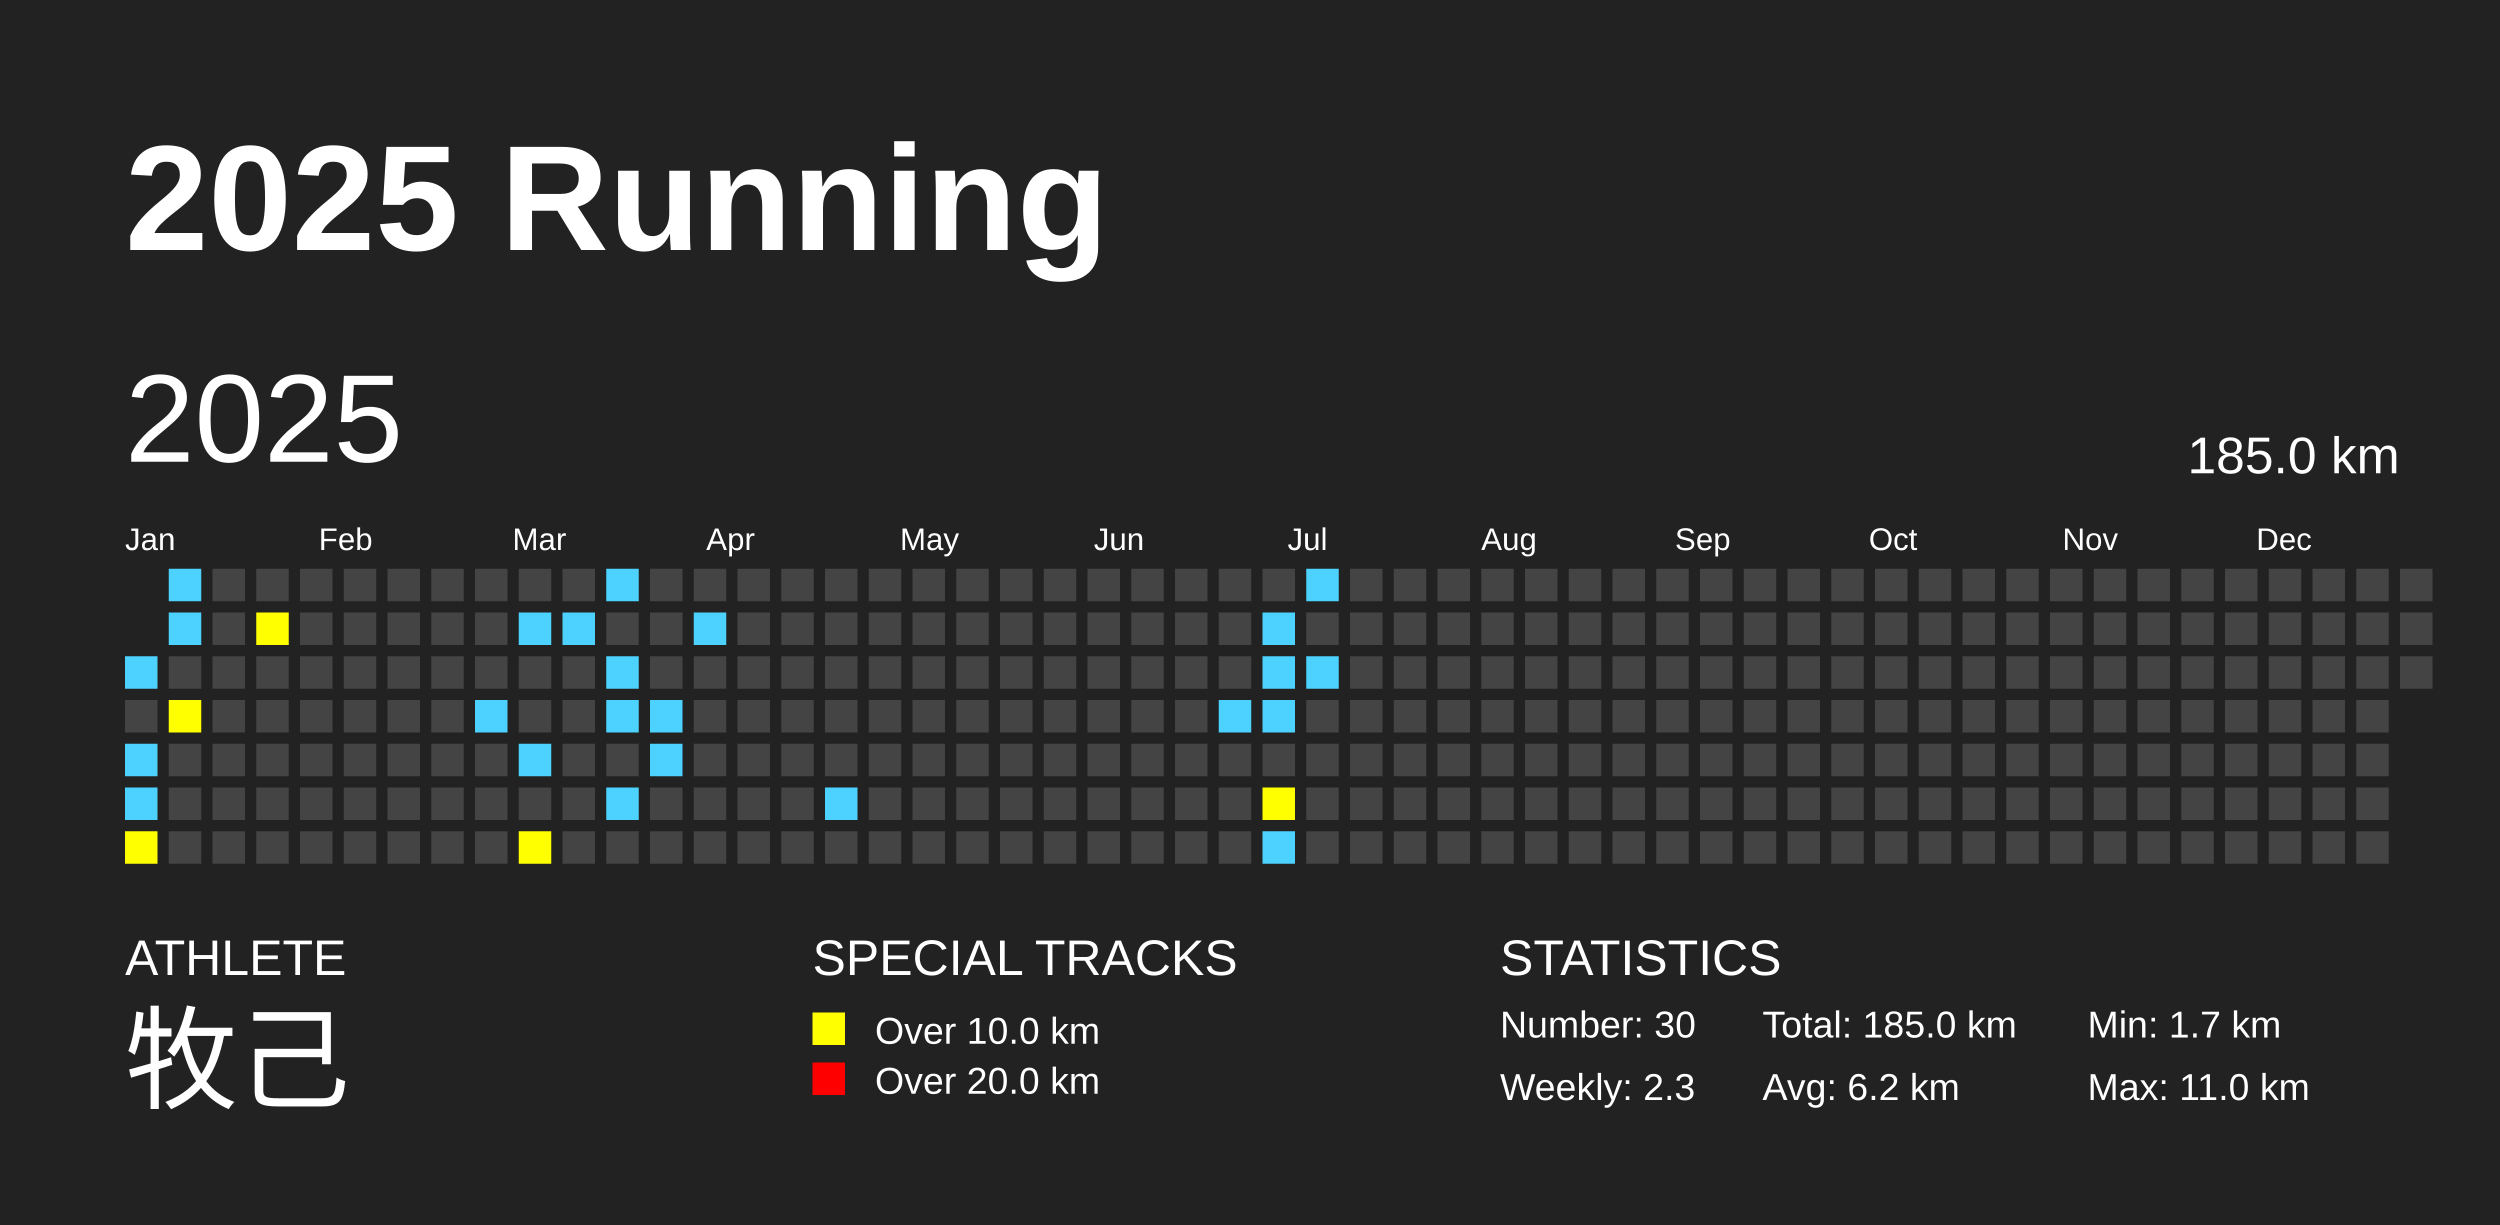
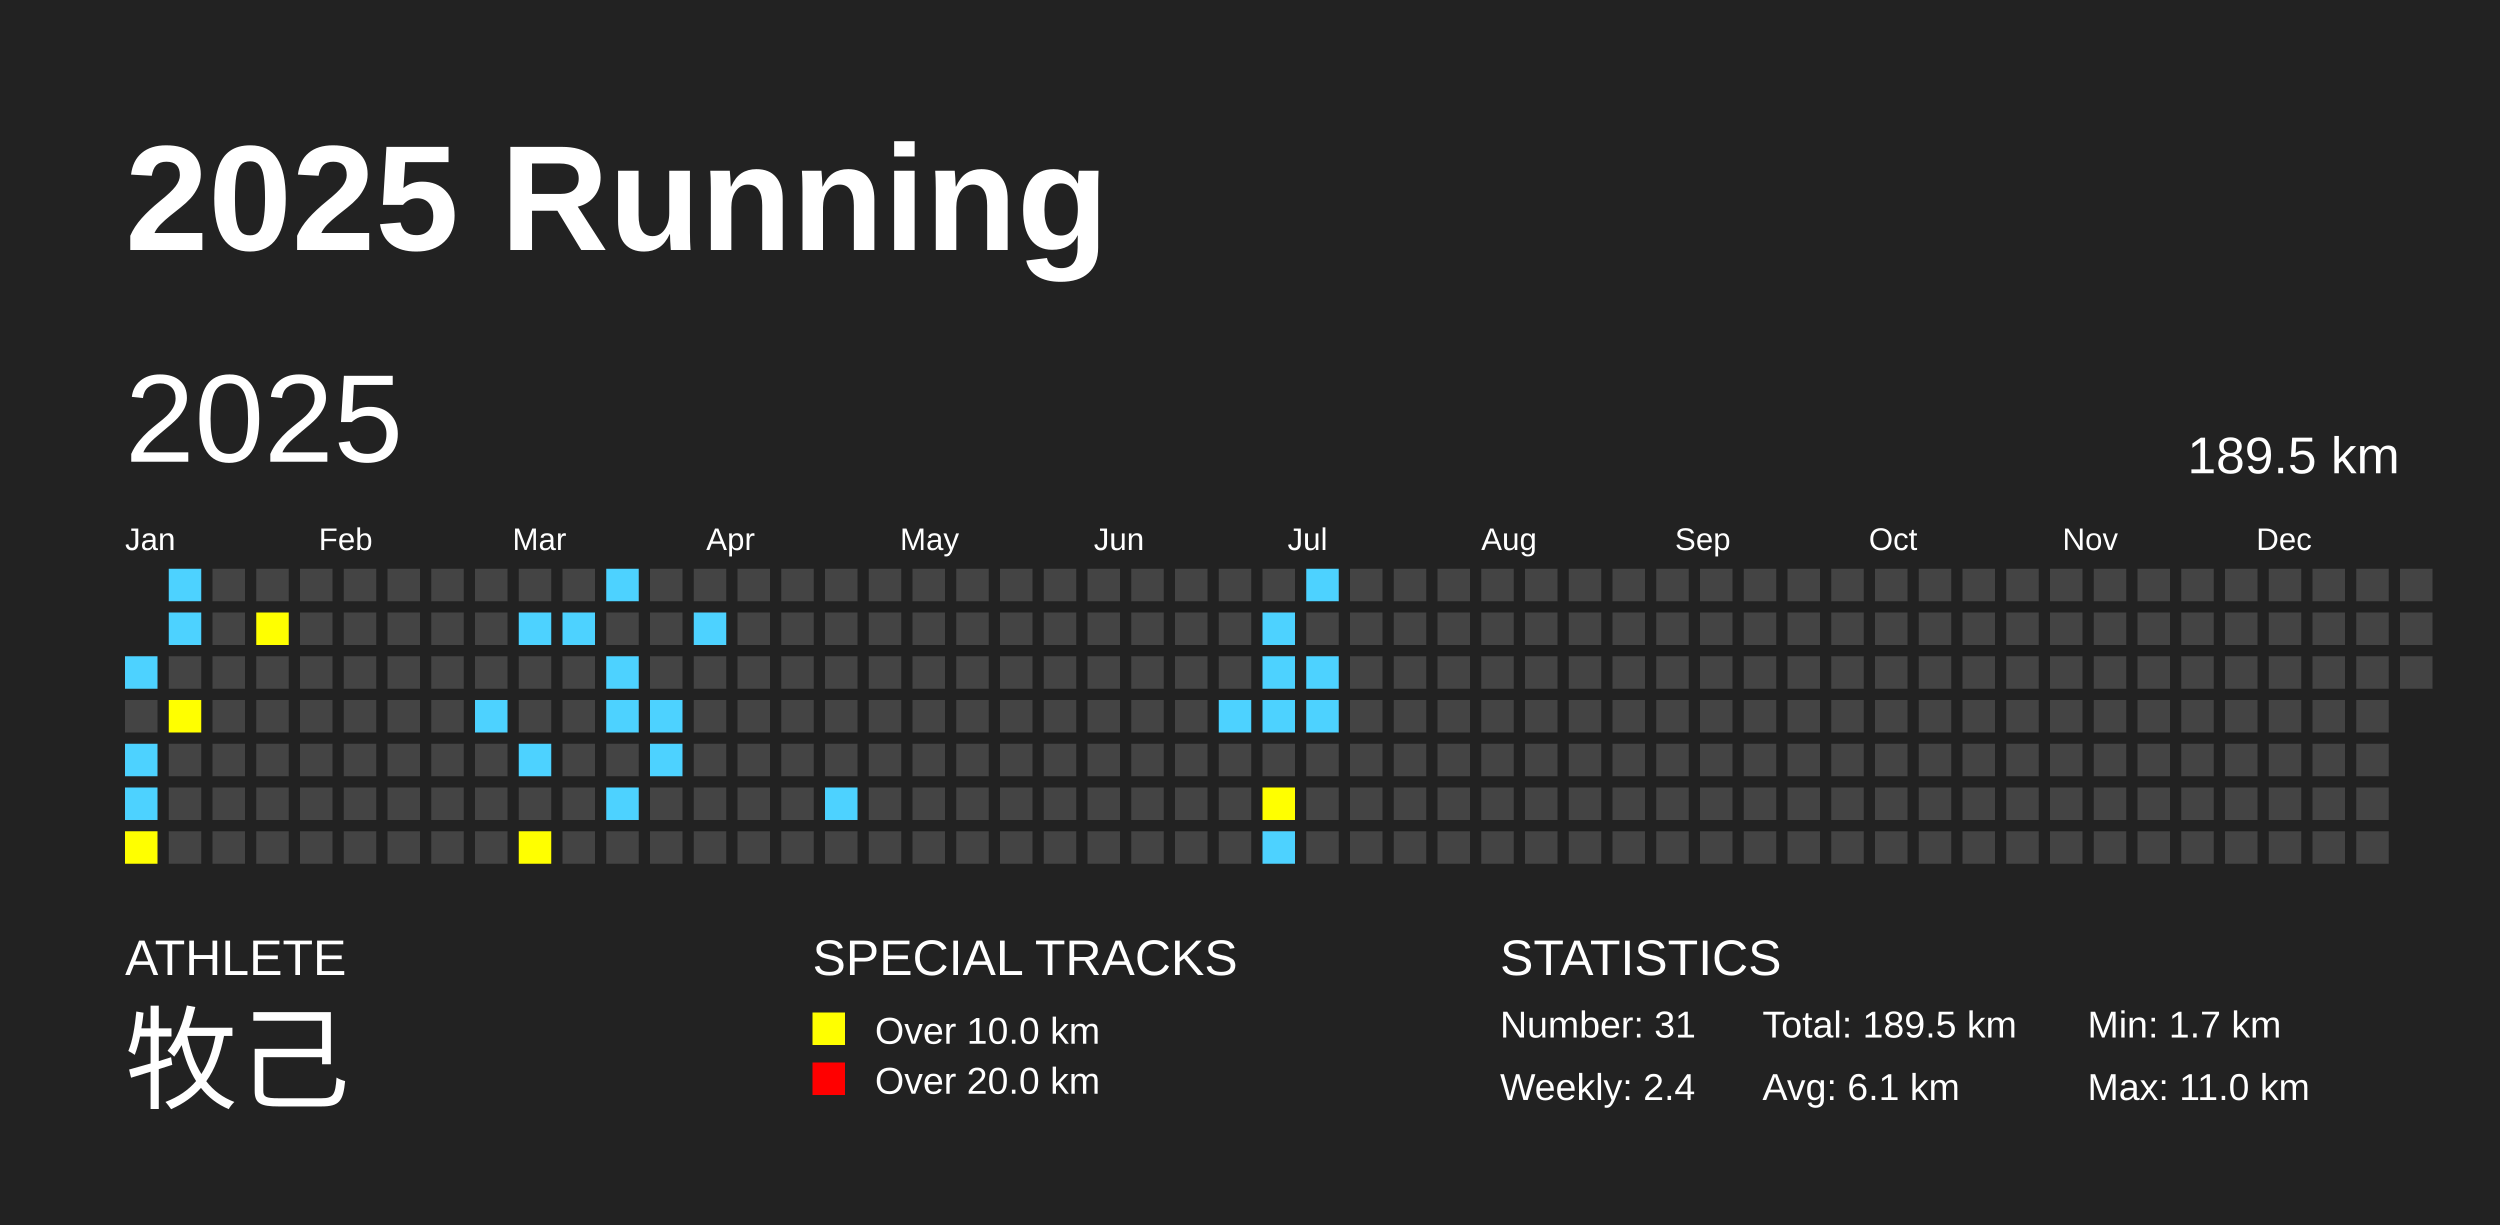
<svg xmlns="http://www.w3.org/2000/svg" baseProfile="full" height="98mm" version="1.1" viewBox="0,0,200,98" width="200mm">
  <defs />
  <rect fill="#222222" height="98" width="200" x="0" y="0" />
  <text fill="#FFFFFF" style="font-size:12px; font-family:Arial; font-weight:bold;" x="10" y="20">2025 Running</text>
  <text fill="#FFFFFF" style="font-size:4px; font-family:Arial" x="10" y="78">ATHLETE</text>
  <text fill="#FFFFFF" style="font-size:9px; font-family:Arial" x="10" y="88">牧己</text>
  <text fill="#FFFFFF" style="font-size:4px; font-family:Arial" x="65" y="78">SPECIAL TRACKS</text>
  <rect fill="yellow" height="2.6" width="2.6" x="65" y="81" />
  <text fill="#FFFFFF" style="font-size:3px; font-family:Arial" x="70" y="83.5">Over 10.0 km</text>
  <rect fill="red" height="2.6" width="2.6" x="65" y="85" />
  <text fill="#FFFFFF" style="font-size:3px; font-family:Arial" x="70" y="87.5">Over 20.0 km</text>
  <text fill="#FFFFFF" style="font-size:4px; font-family:Arial" x="120" y="78">STATISTICS</text>
-   <text fill="#FFFFFF" style="font-size:3px; font-family:Arial" x="120" y="83">Number: 30</text>
-   <text fill="#FFFFFF" style="font-size:3px; font-family:Arial" x="120" y="88">Weekly: 2.3</text>
-   <text fill="#FFFFFF" style="font-size:3px; font-family:Arial" x="141" y="83">Total: 185.0 km</text>
-   <text fill="#FFFFFF" style="font-size:3px; font-family:Arial" x="141" y="88">Avg: 6.2 km</text>
+   <text fill="#FFFFFF" style="font-size:3px; font-family:Arial" x="120" y="83">Number: 31</text>
+   <text fill="#FFFFFF" style="font-size:3px; font-family:Arial" x="120" y="88">Weekly: 2.4</text>
+   <text fill="#FFFFFF" style="font-size:3px; font-family:Arial" x="141" y="83">Total: 189.5 km</text>
+   <text fill="#FFFFFF" style="font-size:3px; font-family:Arial" x="141" y="88">Avg: 6.1 km</text>
  <text fill="#FFFFFF" style="font-size:3px; font-family:Arial" x="167" y="83">Min: 1.7 km</text>
  <text fill="#FFFFFF" style="font-size:3px; font-family:Arial" x="167" y="88">Max: 11.0 km</text>
  <text dominant-baseline="hanging" fill="#FFFFFF" style="font-size:10.0px; font-family:Arial;" x="10" y="30">2025</text>
-   <text dominant-baseline="hanging" fill="#FFFFFF" style="font-size:4.125px; font-family:Arial;" x="175" y="35">185.0 km</text>
+   <text dominant-baseline="hanging" fill="#FFFFFF" style="font-size:4.125px; font-family:Arial;" x="175" y="35">189.5 km</text>
  <text fill="#FFFFFF" style="font-size:2.5px; font-family:Arial" x="10.0" y="44">Jan</text>
  <text fill="#FFFFFF" style="font-size:2.5px; font-family:Arial" x="25.5" y="44">Feb</text>
  <text fill="#FFFFFF" style="font-size:2.5px; font-family:Arial" x="41.0" y="44">Mar</text>
  <text fill="#FFFFFF" style="font-size:2.5px; font-family:Arial" x="56.5" y="44">Apr</text>
  <text fill="#FFFFFF" style="font-size:2.5px; font-family:Arial" x="72.0" y="44">May</text>
  <text fill="#FFFFFF" style="font-size:2.5px; font-family:Arial" x="87.5" y="44">Jun</text>
  <text fill="#FFFFFF" style="font-size:2.5px; font-family:Arial" x="103.0" y="44">Jul</text>
  <text fill="#FFFFFF" style="font-size:2.5px; font-family:Arial" x="118.5" y="44">Aug</text>
  <text fill="#FFFFFF" style="font-size:2.5px; font-family:Arial" x="134.0" y="44">Sep</text>
  <text fill="#FFFFFF" style="font-size:2.5px; font-family:Arial" x="149.5" y="44">Oct</text>
  <text fill="#FFFFFF" style="font-size:2.5px; font-family:Arial" x="165.0" y="44">Nov</text>
  <text fill="#FFFFFF" style="font-size:2.5px; font-family:Arial" x="180.5" y="44">Dec</text>
  <rect fill="#4DD2FF" height="2.6" width="2.6" x="10.0" y="52.5" />
  <rect fill="#444444" height="2.6" width="2.6" x="10.0" y="56.0" />
  <rect fill="#4DD2FF" height="2.6" width="2.6" x="10.0" y="59.5" />
  <rect fill="#4DD2FF" height="2.6" width="2.6" x="10.0" y="63.0" />
  <rect fill="yellow" height="2.6" width="2.6" x="10.0" y="66.5" />
  <rect fill="#4DD2FF" height="2.6" width="2.6" x="13.5" y="45.5" />
  <rect fill="#4DD2FF" height="2.6" width="2.6" x="13.5" y="49.0" />
  <rect fill="#444444" height="2.6" width="2.6" x="13.5" y="52.5" />
  <rect fill="yellow" height="2.6" width="2.6" x="13.5" y="56.0" />
  <rect fill="#444444" height="2.6" width="2.6" x="13.5" y="59.5" />
  <rect fill="#444444" height="2.6" width="2.6" x="13.5" y="63.0" />
  <rect fill="#444444" height="2.6" width="2.6" x="13.5" y="66.5" />
  <rect fill="#444444" height="2.6" width="2.6" x="17.0" y="45.5" />
  <rect fill="#444444" height="2.6" width="2.6" x="17.0" y="49.0" />
  <rect fill="#444444" height="2.6" width="2.6" x="17.0" y="52.5" />
  <rect fill="#444444" height="2.6" width="2.6" x="17.0" y="56.0" />
  <rect fill="#444444" height="2.6" width="2.6" x="17.0" y="59.5" />
  <rect fill="#444444" height="2.6" width="2.6" x="17.0" y="63.0" />
  <rect fill="#444444" height="2.6" width="2.6" x="17.0" y="66.5" />
  <rect fill="#444444" height="2.6" width="2.6" x="20.5" y="45.5" />
  <rect fill="yellow" height="2.6" width="2.6" x="20.5" y="49.0" />
  <rect fill="#444444" height="2.6" width="2.6" x="20.5" y="52.5" />
  <rect fill="#444444" height="2.6" width="2.6" x="20.5" y="56.0" />
  <rect fill="#444444" height="2.6" width="2.6" x="20.5" y="59.5" />
  <rect fill="#444444" height="2.6" width="2.6" x="20.5" y="63.0" />
  <rect fill="#444444" height="2.6" width="2.6" x="20.5" y="66.5" />
  <rect fill="#444444" height="2.6" width="2.6" x="24.0" y="45.5" />
  <rect fill="#444444" height="2.6" width="2.6" x="24.0" y="49.0" />
  <rect fill="#444444" height="2.6" width="2.6" x="24.0" y="52.5" />
  <rect fill="#444444" height="2.6" width="2.6" x="24.0" y="56.0" />
  <rect fill="#444444" height="2.6" width="2.6" x="24.0" y="59.5" />
  <rect fill="#444444" height="2.6" width="2.6" x="24.0" y="63.0" />
  <rect fill="#444444" height="2.6" width="2.6" x="24.0" y="66.5" />
  <rect fill="#444444" height="2.6" width="2.6" x="27.5" y="45.5" />
  <rect fill="#444444" height="2.6" width="2.6" x="27.5" y="49.0" />
  <rect fill="#444444" height="2.6" width="2.6" x="27.5" y="52.5" />
  <rect fill="#444444" height="2.6" width="2.6" x="27.5" y="56.0" />
  <rect fill="#444444" height="2.6" width="2.6" x="27.5" y="59.5" />
  <rect fill="#444444" height="2.6" width="2.6" x="27.5" y="63.0" />
  <rect fill="#444444" height="2.6" width="2.6" x="27.5" y="66.5" />
  <rect fill="#444444" height="2.6" width="2.6" x="31.0" y="45.5" />
  <rect fill="#444444" height="2.6" width="2.6" x="31.0" y="49.0" />
  <rect fill="#444444" height="2.6" width="2.6" x="31.0" y="52.5" />
  <rect fill="#444444" height="2.6" width="2.6" x="31.0" y="56.0" />
  <rect fill="#444444" height="2.6" width="2.6" x="31.0" y="59.5" />
  <rect fill="#444444" height="2.6" width="2.6" x="31.0" y="63.0" />
  <rect fill="#444444" height="2.6" width="2.6" x="31.0" y="66.5" />
  <rect fill="#444444" height="2.6" width="2.6" x="34.5" y="45.5" />
  <rect fill="#444444" height="2.6" width="2.6" x="34.5" y="49.0" />
  <rect fill="#444444" height="2.6" width="2.6" x="34.5" y="52.5" />
  <rect fill="#444444" height="2.6" width="2.6" x="34.5" y="56.0" />
  <rect fill="#444444" height="2.6" width="2.6" x="34.5" y="59.5" />
  <rect fill="#444444" height="2.6" width="2.6" x="34.5" y="63.0" />
  <rect fill="#444444" height="2.6" width="2.6" x="34.5" y="66.5" />
  <rect fill="#444444" height="2.6" width="2.6" x="38.0" y="45.5" />
  <rect fill="#444444" height="2.6" width="2.6" x="38.0" y="49.0" />
  <rect fill="#444444" height="2.6" width="2.6" x="38.0" y="52.5" />
  <rect fill="#4DD2FF" height="2.6" width="2.6" x="38.0" y="56.0" />
  <rect fill="#444444" height="2.6" width="2.6" x="38.0" y="59.5" />
  <rect fill="#444444" height="2.6" width="2.6" x="38.0" y="63.0" />
  <rect fill="#444444" height="2.6" width="2.6" x="38.0" y="66.5" />
  <rect fill="#444444" height="2.6" width="2.6" x="41.5" y="45.5" />
  <rect fill="#4DD2FF" height="2.6" width="2.6" x="41.5" y="49.0" />
  <rect fill="#444444" height="2.6" width="2.6" x="41.5" y="52.5" />
  <rect fill="#444444" height="2.6" width="2.6" x="41.5" y="56.0" />
  <rect fill="#4DD2FF" height="2.6" width="2.6" x="41.5" y="59.5" />
  <rect fill="#444444" height="2.6" width="2.6" x="41.5" y="63.0" />
  <rect fill="yellow" height="2.6" width="2.6" x="41.5" y="66.5" />
  <rect fill="#444444" height="2.6" width="2.6" x="45.0" y="45.5" />
  <rect fill="#4DD2FF" height="2.6" width="2.6" x="45.0" y="49.0" />
  <rect fill="#444444" height="2.6" width="2.6" x="45.0" y="52.5" />
  <rect fill="#444444" height="2.6" width="2.6" x="45.0" y="56.0" />
  <rect fill="#444444" height="2.6" width="2.6" x="45.0" y="59.5" />
  <rect fill="#444444" height="2.6" width="2.6" x="45.0" y="63.0" />
  <rect fill="#444444" height="2.6" width="2.6" x="45.0" y="66.5" />
  <rect fill="#4DD2FF" height="2.6" width="2.6" x="48.5" y="45.5" />
  <rect fill="#444444" height="2.6" width="2.6" x="48.5" y="49.0" />
  <rect fill="#4DD2FF" height="2.6" width="2.6" x="48.5" y="52.5" />
  <rect fill="#4DD2FF" height="2.6" width="2.6" x="48.5" y="56.0" />
  <rect fill="#444444" height="2.6" width="2.6" x="48.5" y="59.5" />
  <rect fill="#4DD2FF" height="2.6" width="2.6" x="48.5" y="63.0" />
  <rect fill="#444444" height="2.6" width="2.6" x="48.5" y="66.5" />
  <rect fill="#444444" height="2.6" width="2.6" x="52.0" y="45.5" />
  <rect fill="#444444" height="2.6" width="2.6" x="52.0" y="49.0" />
  <rect fill="#444444" height="2.6" width="2.6" x="52.0" y="52.5" />
  <rect fill="#4DD2FF" height="2.6" width="2.6" x="52.0" y="56.0" />
  <rect fill="#4DD2FF" height="2.6" width="2.6" x="52.0" y="59.5" />
  <rect fill="#444444" height="2.6" width="2.6" x="52.0" y="63.0" />
  <rect fill="#444444" height="2.6" width="2.6" x="52.0" y="66.5" />
  <rect fill="#444444" height="2.6" width="2.6" x="55.5" y="45.5" />
  <rect fill="#4DD2FF" height="2.6" width="2.6" x="55.5" y="49.0" />
  <rect fill="#444444" height="2.6" width="2.6" x="55.5" y="52.5" />
  <rect fill="#444444" height="2.6" width="2.6" x="55.5" y="56.0" />
  <rect fill="#444444" height="2.6" width="2.6" x="55.5" y="59.5" />
  <rect fill="#444444" height="2.6" width="2.6" x="55.5" y="63.0" />
  <rect fill="#444444" height="2.6" width="2.6" x="55.5" y="66.5" />
  <rect fill="#444444" height="2.6" width="2.6" x="59.0" y="45.5" />
  <rect fill="#444444" height="2.6" width="2.6" x="59.0" y="49.0" />
  <rect fill="#444444" height="2.6" width="2.6" x="59.0" y="52.5" />
  <rect fill="#444444" height="2.6" width="2.6" x="59.0" y="56.0" />
  <rect fill="#444444" height="2.6" width="2.6" x="59.0" y="59.5" />
  <rect fill="#444444" height="2.6" width="2.6" x="59.0" y="63.0" />
  <rect fill="#444444" height="2.6" width="2.6" x="59.0" y="66.5" />
  <rect fill="#444444" height="2.6" width="2.6" x="62.5" y="45.5" />
  <rect fill="#444444" height="2.6" width="2.6" x="62.5" y="49.0" />
  <rect fill="#444444" height="2.6" width="2.6" x="62.5" y="52.5" />
  <rect fill="#444444" height="2.6" width="2.6" x="62.5" y="56.0" />
  <rect fill="#444444" height="2.6" width="2.6" x="62.5" y="59.5" />
  <rect fill="#444444" height="2.6" width="2.6" x="62.5" y="63.0" />
  <rect fill="#444444" height="2.6" width="2.6" x="62.5" y="66.5" />
  <rect fill="#444444" height="2.6" width="2.6" x="66.0" y="45.5" />
  <rect fill="#444444" height="2.6" width="2.6" x="66.0" y="49.0" />
  <rect fill="#444444" height="2.6" width="2.6" x="66.0" y="52.5" />
  <rect fill="#444444" height="2.6" width="2.6" x="66.0" y="56.0" />
  <rect fill="#444444" height="2.6" width="2.6" x="66.0" y="59.5" />
  <rect fill="#4DD2FF" height="2.6" width="2.6" x="66.0" y="63.0" />
  <rect fill="#444444" height="2.6" width="2.6" x="66.0" y="66.5" />
  <rect fill="#444444" height="2.6" width="2.6" x="69.5" y="45.5" />
  <rect fill="#444444" height="2.6" width="2.6" x="69.5" y="49.0" />
  <rect fill="#444444" height="2.6" width="2.6" x="69.5" y="52.5" />
  <rect fill="#444444" height="2.6" width="2.6" x="69.5" y="56.0" />
  <rect fill="#444444" height="2.6" width="2.6" x="69.5" y="59.5" />
  <rect fill="#444444" height="2.6" width="2.6" x="69.5" y="63.0" />
  <rect fill="#444444" height="2.6" width="2.6" x="69.5" y="66.5" />
  <rect fill="#444444" height="2.6" width="2.6" x="73.0" y="45.5" />
  <rect fill="#444444" height="2.6" width="2.6" x="73.0" y="49.0" />
  <rect fill="#444444" height="2.6" width="2.6" x="73.0" y="52.5" />
  <rect fill="#444444" height="2.6" width="2.6" x="73.0" y="56.0" />
  <rect fill="#444444" height="2.6" width="2.6" x="73.0" y="59.5" />
  <rect fill="#444444" height="2.6" width="2.6" x="73.0" y="63.0" />
  <rect fill="#444444" height="2.6" width="2.6" x="73.0" y="66.5" />
  <rect fill="#444444" height="2.6" width="2.6" x="76.5" y="45.5" />
  <rect fill="#444444" height="2.6" width="2.6" x="76.5" y="49.0" />
  <rect fill="#444444" height="2.6" width="2.6" x="76.5" y="52.5" />
  <rect fill="#444444" height="2.6" width="2.6" x="76.5" y="56.0" />
  <rect fill="#444444" height="2.6" width="2.6" x="76.5" y="59.5" />
  <rect fill="#444444" height="2.6" width="2.6" x="76.5" y="63.0" />
  <rect fill="#444444" height="2.6" width="2.6" x="76.5" y="66.5" />
  <rect fill="#444444" height="2.6" width="2.6" x="80.0" y="45.5" />
  <rect fill="#444444" height="2.6" width="2.6" x="80.0" y="49.0" />
  <rect fill="#444444" height="2.6" width="2.6" x="80.0" y="52.5" />
  <rect fill="#444444" height="2.6" width="2.6" x="80.0" y="56.0" />
  <rect fill="#444444" height="2.6" width="2.6" x="80.0" y="59.5" />
  <rect fill="#444444" height="2.6" width="2.6" x="80.0" y="63.0" />
  <rect fill="#444444" height="2.6" width="2.6" x="80.0" y="66.5" />
  <rect fill="#444444" height="2.6" width="2.6" x="83.5" y="45.5" />
  <rect fill="#444444" height="2.6" width="2.6" x="83.5" y="49.0" />
  <rect fill="#444444" height="2.6" width="2.6" x="83.5" y="52.5" />
  <rect fill="#444444" height="2.6" width="2.6" x="83.5" y="56.0" />
  <rect fill="#444444" height="2.6" width="2.6" x="83.5" y="59.5" />
  <rect fill="#444444" height="2.6" width="2.6" x="83.5" y="63.0" />
  <rect fill="#444444" height="2.6" width="2.6" x="83.5" y="66.5" />
  <rect fill="#444444" height="2.6" width="2.6" x="87.0" y="45.5" />
  <rect fill="#444444" height="2.6" width="2.6" x="87.0" y="49.0" />
  <rect fill="#444444" height="2.6" width="2.6" x="87.0" y="52.5" />
  <rect fill="#444444" height="2.6" width="2.6" x="87.0" y="56.0" />
  <rect fill="#444444" height="2.6" width="2.6" x="87.0" y="59.5" />
  <rect fill="#444444" height="2.6" width="2.6" x="87.0" y="63.0" />
  <rect fill="#444444" height="2.6" width="2.6" x="87.0" y="66.5" />
  <rect fill="#444444" height="2.6" width="2.6" x="90.5" y="45.5" />
  <rect fill="#444444" height="2.6" width="2.6" x="90.5" y="49.0" />
  <rect fill="#444444" height="2.6" width="2.6" x="90.5" y="52.5" />
  <rect fill="#444444" height="2.6" width="2.6" x="90.5" y="56.0" />
  <rect fill="#444444" height="2.6" width="2.6" x="90.5" y="59.5" />
  <rect fill="#444444" height="2.6" width="2.6" x="90.5" y="63.0" />
  <rect fill="#444444" height="2.6" width="2.6" x="90.5" y="66.5" />
  <rect fill="#444444" height="2.6" width="2.6" x="94.0" y="45.5" />
  <rect fill="#444444" height="2.6" width="2.6" x="94.0" y="49.0" />
  <rect fill="#444444" height="2.6" width="2.6" x="94.0" y="52.5" />
  <rect fill="#444444" height="2.6" width="2.6" x="94.0" y="56.0" />
  <rect fill="#444444" height="2.6" width="2.6" x="94.0" y="59.5" />
  <rect fill="#444444" height="2.6" width="2.6" x="94.0" y="63.0" />
  <rect fill="#444444" height="2.6" width="2.6" x="94.0" y="66.5" />
  <rect fill="#444444" height="2.6" width="2.6" x="97.5" y="45.5" />
  <rect fill="#444444" height="2.6" width="2.6" x="97.5" y="49.0" />
  <rect fill="#444444" height="2.6" width="2.6" x="97.5" y="52.5" />
  <rect fill="#4DD2FF" height="2.6" width="2.6" x="97.5" y="56.0" />
  <rect fill="#444444" height="2.6" width="2.6" x="97.5" y="59.5" />
  <rect fill="#444444" height="2.6" width="2.6" x="97.5" y="63.0" />
  <rect fill="#444444" height="2.6" width="2.6" x="97.5" y="66.5" />
  <rect fill="#444444" height="2.6" width="2.6" x="101.0" y="45.5" />
  <rect fill="#4DD2FF" height="2.6" width="2.6" x="101.0" y="49.0" />
  <rect fill="#4DD2FF" height="2.6" width="2.6" x="101.0" y="52.5" />
  <rect fill="#4DD2FF" height="2.6" width="2.6" x="101.0" y="56.0" />
  <rect fill="#444444" height="2.6" width="2.6" x="101.0" y="59.5" />
  <rect fill="yellow" height="2.6" width="2.6" x="101.0" y="63.0" />
  <rect fill="#4DD2FF" height="2.6" width="2.6" x="101.0" y="66.5" />
  <rect fill="#4DD2FF" height="2.6" width="2.6" x="104.5" y="45.5" />
  <rect fill="#444444" height="2.6" width="2.6" x="104.5" y="49.0" />
  <rect fill="#4DD2FF" height="2.6" width="2.6" x="104.5" y="52.5" />
-   <rect fill="#444444" height="2.6" width="2.6" x="104.5" y="56.0" />
+   <rect fill="#4DD2FF" height="2.6" width="2.6" x="104.5" y="56.0" />
  <rect fill="#444444" height="2.6" width="2.6" x="104.5" y="59.5" />
  <rect fill="#444444" height="2.6" width="2.6" x="104.5" y="63.0" />
  <rect fill="#444444" height="2.6" width="2.6" x="104.5" y="66.5" />
  <rect fill="#444444" height="2.6" width="2.6" x="108.0" y="45.5" />
  <rect fill="#444444" height="2.6" width="2.6" x="108.0" y="49.0" />
  <rect fill="#444444" height="2.6" width="2.6" x="108.0" y="52.5" />
  <rect fill="#444444" height="2.6" width="2.6" x="108.0" y="56.0" />
  <rect fill="#444444" height="2.6" width="2.6" x="108.0" y="59.5" />
  <rect fill="#444444" height="2.6" width="2.6" x="108.0" y="63.0" />
  <rect fill="#444444" height="2.6" width="2.6" x="108.0" y="66.5" />
  <rect fill="#444444" height="2.6" width="2.6" x="111.5" y="45.5" />
  <rect fill="#444444" height="2.6" width="2.6" x="111.5" y="49.0" />
  <rect fill="#444444" height="2.6" width="2.6" x="111.5" y="52.5" />
  <rect fill="#444444" height="2.6" width="2.6" x="111.5" y="56.0" />
  <rect fill="#444444" height="2.6" width="2.6" x="111.5" y="59.5" />
  <rect fill="#444444" height="2.6" width="2.6" x="111.5" y="63.0" />
  <rect fill="#444444" height="2.6" width="2.6" x="111.5" y="66.5" />
  <rect fill="#444444" height="2.6" width="2.6" x="115.0" y="45.5" />
  <rect fill="#444444" height="2.6" width="2.6" x="115.0" y="49.0" />
  <rect fill="#444444" height="2.6" width="2.6" x="115.0" y="52.5" />
  <rect fill="#444444" height="2.6" width="2.6" x="115.0" y="56.0" />
  <rect fill="#444444" height="2.6" width="2.6" x="115.0" y="59.5" />
  <rect fill="#444444" height="2.6" width="2.6" x="115.0" y="63.0" />
  <rect fill="#444444" height="2.6" width="2.6" x="115.0" y="66.5" />
  <rect fill="#444444" height="2.6" width="2.6" x="118.5" y="45.5" />
  <rect fill="#444444" height="2.6" width="2.6" x="118.5" y="49.0" />
  <rect fill="#444444" height="2.6" width="2.6" x="118.5" y="52.5" />
  <rect fill="#444444" height="2.6" width="2.6" x="118.5" y="56.0" />
  <rect fill="#444444" height="2.6" width="2.6" x="118.5" y="59.5" />
  <rect fill="#444444" height="2.6" width="2.6" x="118.5" y="63.0" />
  <rect fill="#444444" height="2.6" width="2.6" x="118.5" y="66.5" />
  <rect fill="#444444" height="2.6" width="2.6" x="122.0" y="45.5" />
  <rect fill="#444444" height="2.6" width="2.6" x="122.0" y="49.0" />
  <rect fill="#444444" height="2.6" width="2.6" x="122.0" y="52.5" />
  <rect fill="#444444" height="2.6" width="2.6" x="122.0" y="56.0" />
  <rect fill="#444444" height="2.6" width="2.6" x="122.0" y="59.5" />
  <rect fill="#444444" height="2.6" width="2.6" x="122.0" y="63.0" />
  <rect fill="#444444" height="2.6" width="2.6" x="122.0" y="66.5" />
  <rect fill="#444444" height="2.6" width="2.6" x="125.5" y="45.5" />
  <rect fill="#444444" height="2.6" width="2.6" x="125.5" y="49.0" />
  <rect fill="#444444" height="2.6" width="2.6" x="125.5" y="52.5" />
  <rect fill="#444444" height="2.6" width="2.6" x="125.5" y="56.0" />
  <rect fill="#444444" height="2.6" width="2.6" x="125.5" y="59.5" />
  <rect fill="#444444" height="2.6" width="2.6" x="125.5" y="63.0" />
  <rect fill="#444444" height="2.6" width="2.6" x="125.5" y="66.5" />
  <rect fill="#444444" height="2.6" width="2.6" x="129.0" y="45.5" />
  <rect fill="#444444" height="2.6" width="2.6" x="129.0" y="49.0" />
  <rect fill="#444444" height="2.6" width="2.6" x="129.0" y="52.5" />
  <rect fill="#444444" height="2.6" width="2.6" x="129.0" y="56.0" />
  <rect fill="#444444" height="2.6" width="2.6" x="129.0" y="59.5" />
  <rect fill="#444444" height="2.6" width="2.6" x="129.0" y="63.0" />
  <rect fill="#444444" height="2.6" width="2.6" x="129.0" y="66.5" />
  <rect fill="#444444" height="2.6" width="2.6" x="132.5" y="45.5" />
  <rect fill="#444444" height="2.6" width="2.6" x="132.5" y="49.0" />
  <rect fill="#444444" height="2.6" width="2.6" x="132.5" y="52.5" />
  <rect fill="#444444" height="2.6" width="2.6" x="132.5" y="56.0" />
  <rect fill="#444444" height="2.6" width="2.6" x="132.5" y="59.5" />
  <rect fill="#444444" height="2.6" width="2.6" x="132.5" y="63.0" />
  <rect fill="#444444" height="2.6" width="2.6" x="132.5" y="66.5" />
  <rect fill="#444444" height="2.6" width="2.6" x="136.0" y="45.5" />
  <rect fill="#444444" height="2.6" width="2.6" x="136.0" y="49.0" />
  <rect fill="#444444" height="2.6" width="2.6" x="136.0" y="52.5" />
  <rect fill="#444444" height="2.6" width="2.6" x="136.0" y="56.0" />
  <rect fill="#444444" height="2.6" width="2.6" x="136.0" y="59.5" />
  <rect fill="#444444" height="2.6" width="2.6" x="136.0" y="63.0" />
  <rect fill="#444444" height="2.6" width="2.6" x="136.0" y="66.5" />
  <rect fill="#444444" height="2.6" width="2.6" x="139.5" y="45.5" />
  <rect fill="#444444" height="2.6" width="2.6" x="139.5" y="49.0" />
  <rect fill="#444444" height="2.6" width="2.6" x="139.5" y="52.5" />
  <rect fill="#444444" height="2.6" width="2.6" x="139.5" y="56.0" />
  <rect fill="#444444" height="2.6" width="2.6" x="139.5" y="59.5" />
  <rect fill="#444444" height="2.6" width="2.6" x="139.5" y="63.0" />
  <rect fill="#444444" height="2.6" width="2.6" x="139.5" y="66.5" />
  <rect fill="#444444" height="2.6" width="2.6" x="143.0" y="45.5" />
  <rect fill="#444444" height="2.6" width="2.6" x="143.0" y="49.0" />
  <rect fill="#444444" height="2.6" width="2.6" x="143.0" y="52.5" />
  <rect fill="#444444" height="2.6" width="2.6" x="143.0" y="56.0" />
  <rect fill="#444444" height="2.6" width="2.6" x="143.0" y="59.5" />
  <rect fill="#444444" height="2.6" width="2.6" x="143.0" y="63.0" />
  <rect fill="#444444" height="2.6" width="2.6" x="143.0" y="66.5" />
  <rect fill="#444444" height="2.6" width="2.6" x="146.5" y="45.5" />
  <rect fill="#444444" height="2.6" width="2.6" x="146.5" y="49.0" />
  <rect fill="#444444" height="2.6" width="2.6" x="146.5" y="52.5" />
  <rect fill="#444444" height="2.6" width="2.6" x="146.5" y="56.0" />
  <rect fill="#444444" height="2.6" width="2.6" x="146.5" y="59.5" />
  <rect fill="#444444" height="2.6" width="2.6" x="146.5" y="63.0" />
  <rect fill="#444444" height="2.6" width="2.6" x="146.5" y="66.5" />
  <rect fill="#444444" height="2.6" width="2.6" x="150.0" y="45.5" />
  <rect fill="#444444" height="2.6" width="2.6" x="150.0" y="49.0" />
  <rect fill="#444444" height="2.6" width="2.6" x="150.0" y="52.5" />
  <rect fill="#444444" height="2.6" width="2.6" x="150.0" y="56.0" />
  <rect fill="#444444" height="2.6" width="2.6" x="150.0" y="59.5" />
  <rect fill="#444444" height="2.6" width="2.6" x="150.0" y="63.0" />
  <rect fill="#444444" height="2.6" width="2.6" x="150.0" y="66.5" />
  <rect fill="#444444" height="2.6" width="2.6" x="153.5" y="45.5" />
  <rect fill="#444444" height="2.6" width="2.6" x="153.5" y="49.0" />
  <rect fill="#444444" height="2.6" width="2.6" x="153.5" y="52.5" />
  <rect fill="#444444" height="2.6" width="2.6" x="153.5" y="56.0" />
  <rect fill="#444444" height="2.6" width="2.6" x="153.5" y="59.5" />
  <rect fill="#444444" height="2.6" width="2.6" x="153.5" y="63.0" />
  <rect fill="#444444" height="2.6" width="2.6" x="153.5" y="66.5" />
  <rect fill="#444444" height="2.6" width="2.6" x="157.0" y="45.5" />
  <rect fill="#444444" height="2.6" width="2.6" x="157.0" y="49.0" />
  <rect fill="#444444" height="2.6" width="2.6" x="157.0" y="52.5" />
  <rect fill="#444444" height="2.6" width="2.6" x="157.0" y="56.0" />
  <rect fill="#444444" height="2.6" width="2.6" x="157.0" y="59.5" />
  <rect fill="#444444" height="2.6" width="2.6" x="157.0" y="63.0" />
  <rect fill="#444444" height="2.6" width="2.6" x="157.0" y="66.5" />
  <rect fill="#444444" height="2.6" width="2.6" x="160.5" y="45.5" />
  <rect fill="#444444" height="2.6" width="2.6" x="160.5" y="49.0" />
  <rect fill="#444444" height="2.6" width="2.6" x="160.5" y="52.5" />
  <rect fill="#444444" height="2.6" width="2.6" x="160.5" y="56.0" />
  <rect fill="#444444" height="2.6" width="2.6" x="160.5" y="59.5" />
  <rect fill="#444444" height="2.6" width="2.6" x="160.5" y="63.0" />
  <rect fill="#444444" height="2.6" width="2.6" x="160.5" y="66.5" />
  <rect fill="#444444" height="2.6" width="2.6" x="164.0" y="45.5" />
  <rect fill="#444444" height="2.6" width="2.6" x="164.0" y="49.0" />
  <rect fill="#444444" height="2.6" width="2.6" x="164.0" y="52.5" />
  <rect fill="#444444" height="2.6" width="2.6" x="164.0" y="56.0" />
  <rect fill="#444444" height="2.6" width="2.6" x="164.0" y="59.5" />
  <rect fill="#444444" height="2.6" width="2.6" x="164.0" y="63.0" />
  <rect fill="#444444" height="2.6" width="2.6" x="164.0" y="66.5" />
  <rect fill="#444444" height="2.6" width="2.6" x="167.5" y="45.5" />
  <rect fill="#444444" height="2.6" width="2.6" x="167.5" y="49.0" />
  <rect fill="#444444" height="2.6" width="2.6" x="167.5" y="52.5" />
  <rect fill="#444444" height="2.6" width="2.6" x="167.5" y="56.0" />
  <rect fill="#444444" height="2.6" width="2.6" x="167.5" y="59.5" />
  <rect fill="#444444" height="2.6" width="2.6" x="167.5" y="63.0" />
  <rect fill="#444444" height="2.6" width="2.6" x="167.5" y="66.5" />
  <rect fill="#444444" height="2.6" width="2.6" x="171.0" y="45.5" />
  <rect fill="#444444" height="2.6" width="2.6" x="171.0" y="49.0" />
  <rect fill="#444444" height="2.6" width="2.6" x="171.0" y="52.5" />
  <rect fill="#444444" height="2.6" width="2.6" x="171.0" y="56.0" />
  <rect fill="#444444" height="2.6" width="2.6" x="171.0" y="59.5" />
  <rect fill="#444444" height="2.6" width="2.6" x="171.0" y="63.0" />
  <rect fill="#444444" height="2.6" width="2.6" x="171.0" y="66.5" />
  <rect fill="#444444" height="2.6" width="2.6" x="174.5" y="45.5" />
  <rect fill="#444444" height="2.6" width="2.6" x="174.5" y="49.0" />
  <rect fill="#444444" height="2.6" width="2.6" x="174.5" y="52.5" />
  <rect fill="#444444" height="2.6" width="2.6" x="174.5" y="56.0" />
  <rect fill="#444444" height="2.6" width="2.6" x="174.5" y="59.5" />
  <rect fill="#444444" height="2.6" width="2.6" x="174.5" y="63.0" />
  <rect fill="#444444" height="2.6" width="2.6" x="174.5" y="66.5" />
  <rect fill="#444444" height="2.6" width="2.6" x="178.0" y="45.5" />
  <rect fill="#444444" height="2.6" width="2.6" x="178.0" y="49.0" />
  <rect fill="#444444" height="2.6" width="2.6" x="178.0" y="52.5" />
  <rect fill="#444444" height="2.6" width="2.6" x="178.0" y="56.0" />
  <rect fill="#444444" height="2.6" width="2.6" x="178.0" y="59.5" />
  <rect fill="#444444" height="2.6" width="2.6" x="178.0" y="63.0" />
  <rect fill="#444444" height="2.6" width="2.6" x="178.0" y="66.5" />
  <rect fill="#444444" height="2.6" width="2.6" x="181.5" y="45.5" />
  <rect fill="#444444" height="2.6" width="2.6" x="181.5" y="49.0" />
  <rect fill="#444444" height="2.6" width="2.6" x="181.5" y="52.5" />
  <rect fill="#444444" height="2.6" width="2.6" x="181.5" y="56.0" />
  <rect fill="#444444" height="2.6" width="2.6" x="181.5" y="59.5" />
  <rect fill="#444444" height="2.6" width="2.6" x="181.5" y="63.0" />
  <rect fill="#444444" height="2.6" width="2.6" x="181.5" y="66.5" />
  <rect fill="#444444" height="2.6" width="2.6" x="185.0" y="45.5" />
  <rect fill="#444444" height="2.6" width="2.6" x="185.0" y="49.0" />
  <rect fill="#444444" height="2.6" width="2.6" x="185.0" y="52.5" />
  <rect fill="#444444" height="2.6" width="2.6" x="185.0" y="56.0" />
  <rect fill="#444444" height="2.6" width="2.6" x="185.0" y="59.5" />
  <rect fill="#444444" height="2.6" width="2.6" x="185.0" y="63.0" />
  <rect fill="#444444" height="2.6" width="2.6" x="185.0" y="66.5" />
  <rect fill="#444444" height="2.6" width="2.6" x="188.5" y="45.5" />
  <rect fill="#444444" height="2.6" width="2.6" x="188.5" y="49.0" />
  <rect fill="#444444" height="2.6" width="2.6" x="188.5" y="52.5" />
  <rect fill="#444444" height="2.6" width="2.6" x="188.5" y="56.0" />
  <rect fill="#444444" height="2.6" width="2.6" x="188.5" y="59.5" />
  <rect fill="#444444" height="2.6" width="2.6" x="188.5" y="63.0" />
  <rect fill="#444444" height="2.6" width="2.6" x="188.5" y="66.5" />
  <rect fill="#444444" height="2.6" width="2.6" x="192.0" y="45.5" />
  <rect fill="#444444" height="2.6" width="2.6" x="192.0" y="49.0" />
  <rect fill="#444444" height="2.6" width="2.6" x="192.0" y="52.5" />
</svg>
